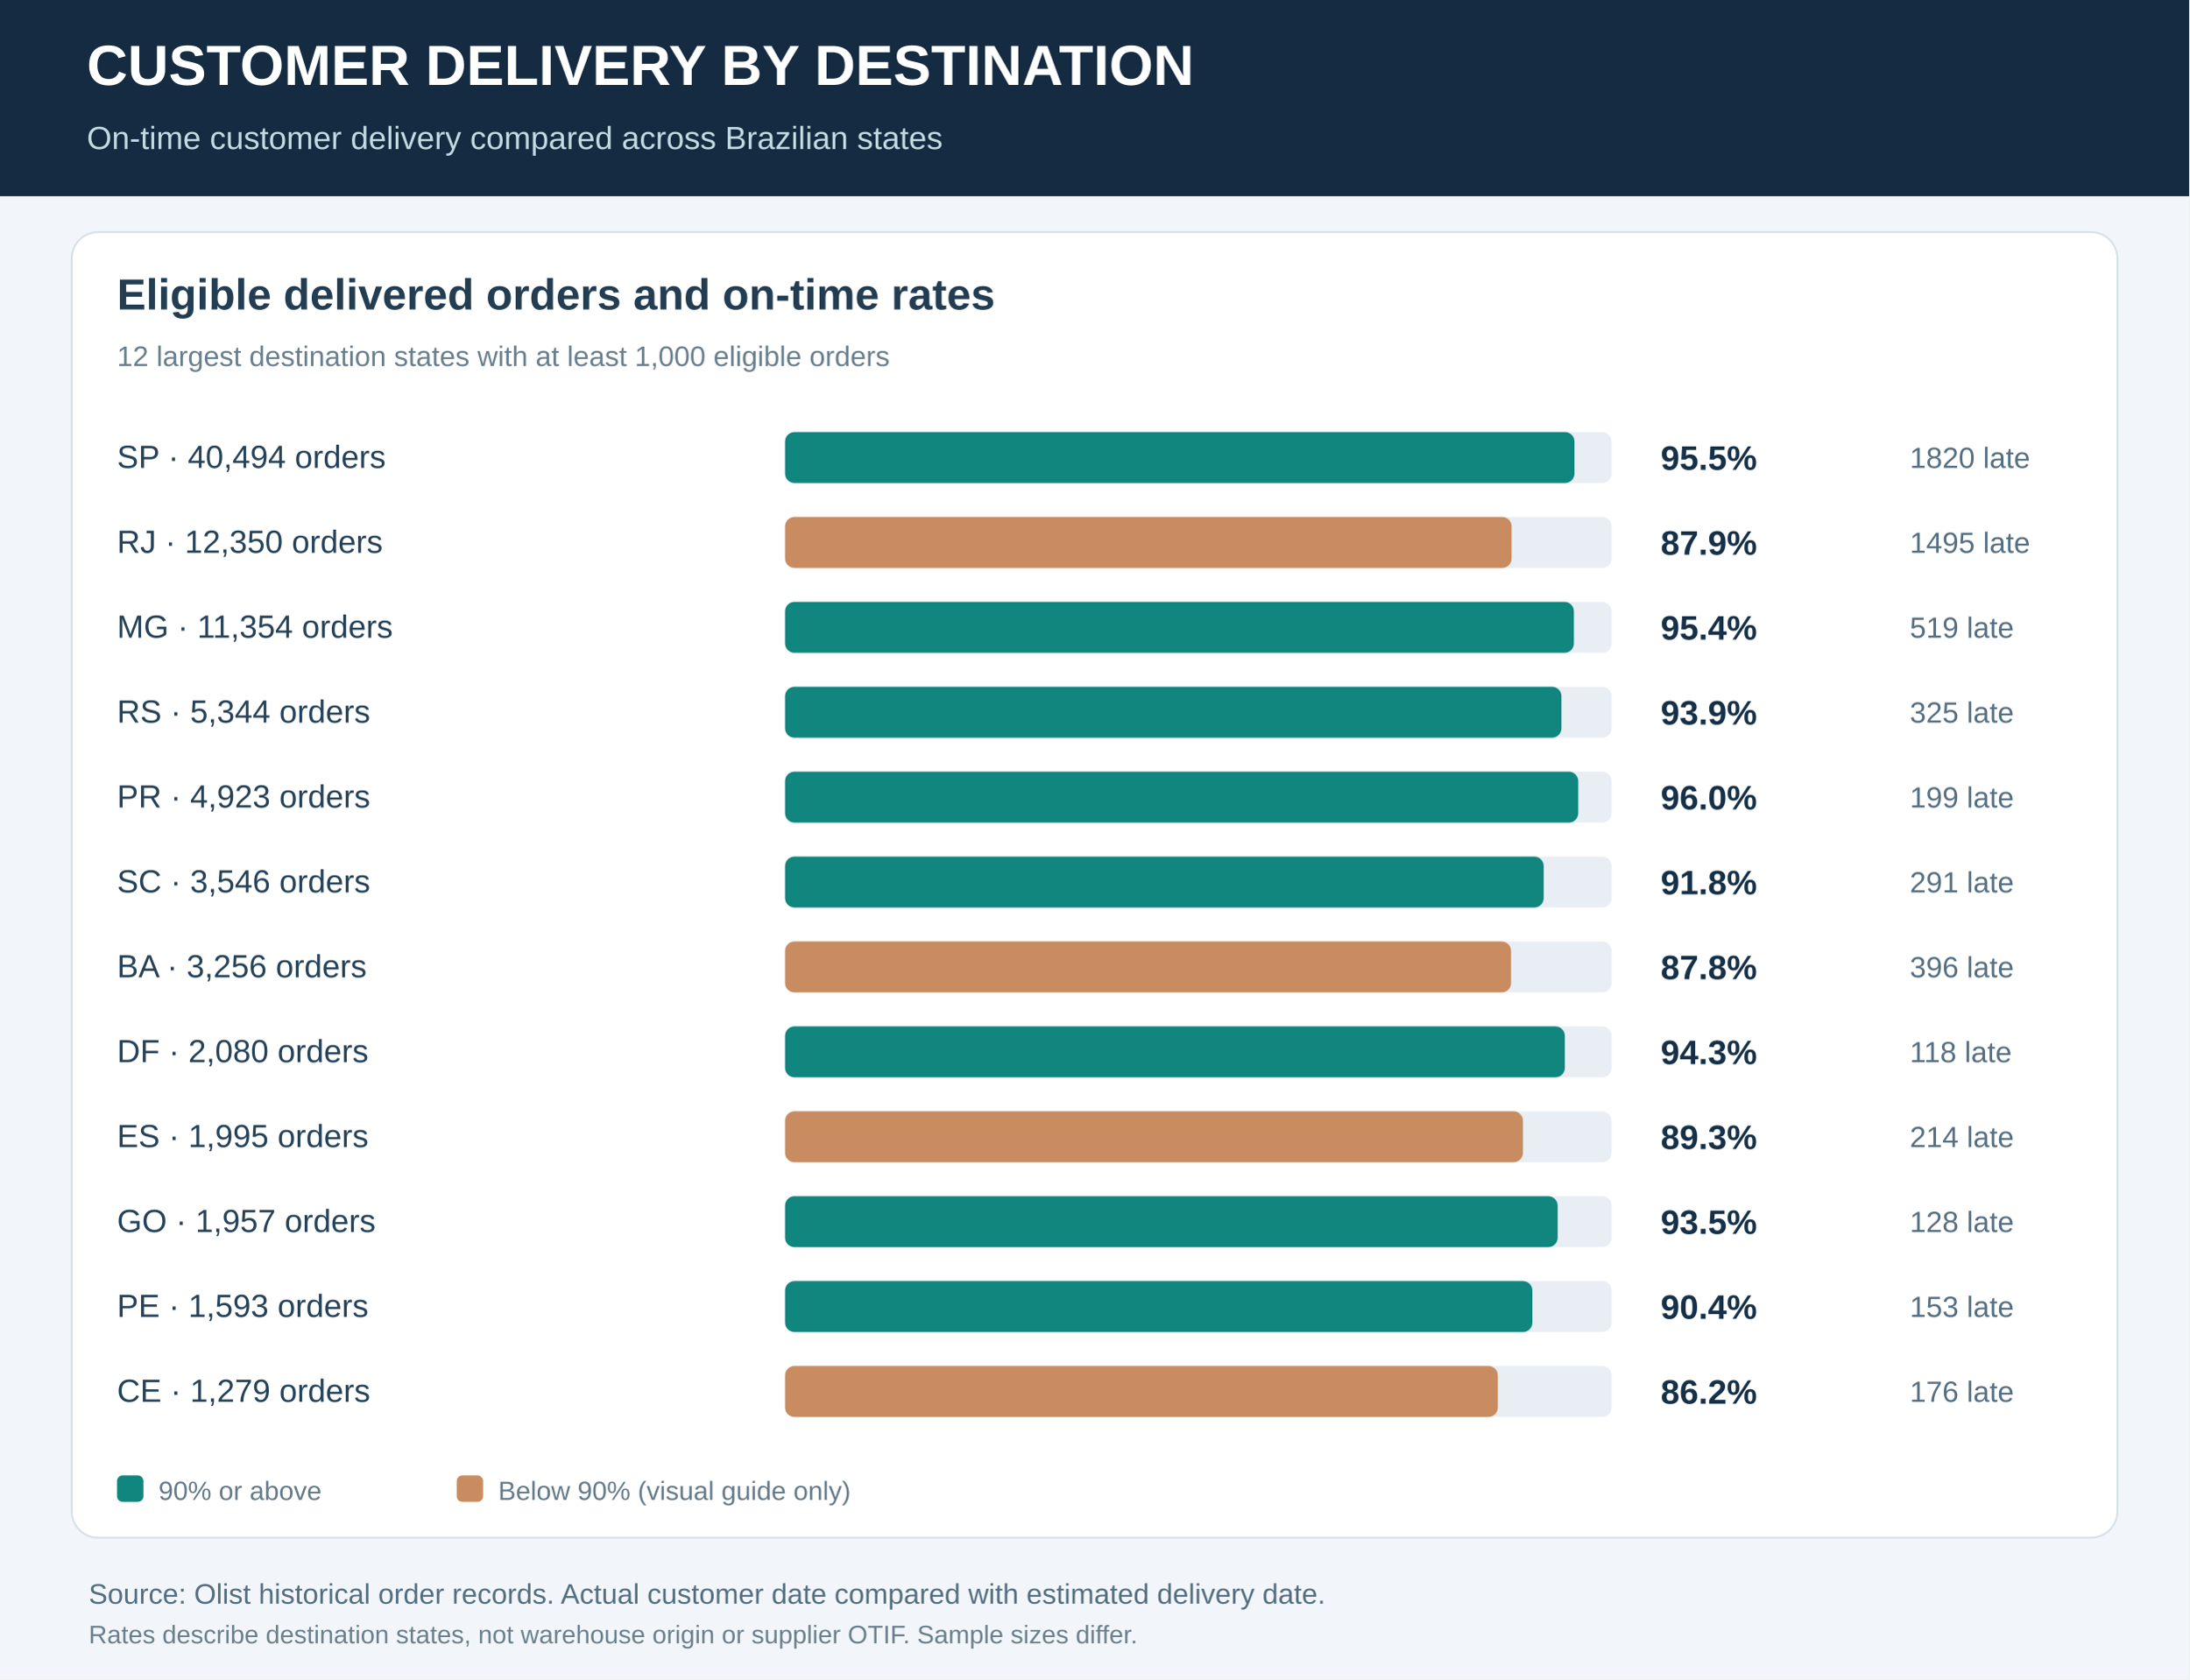
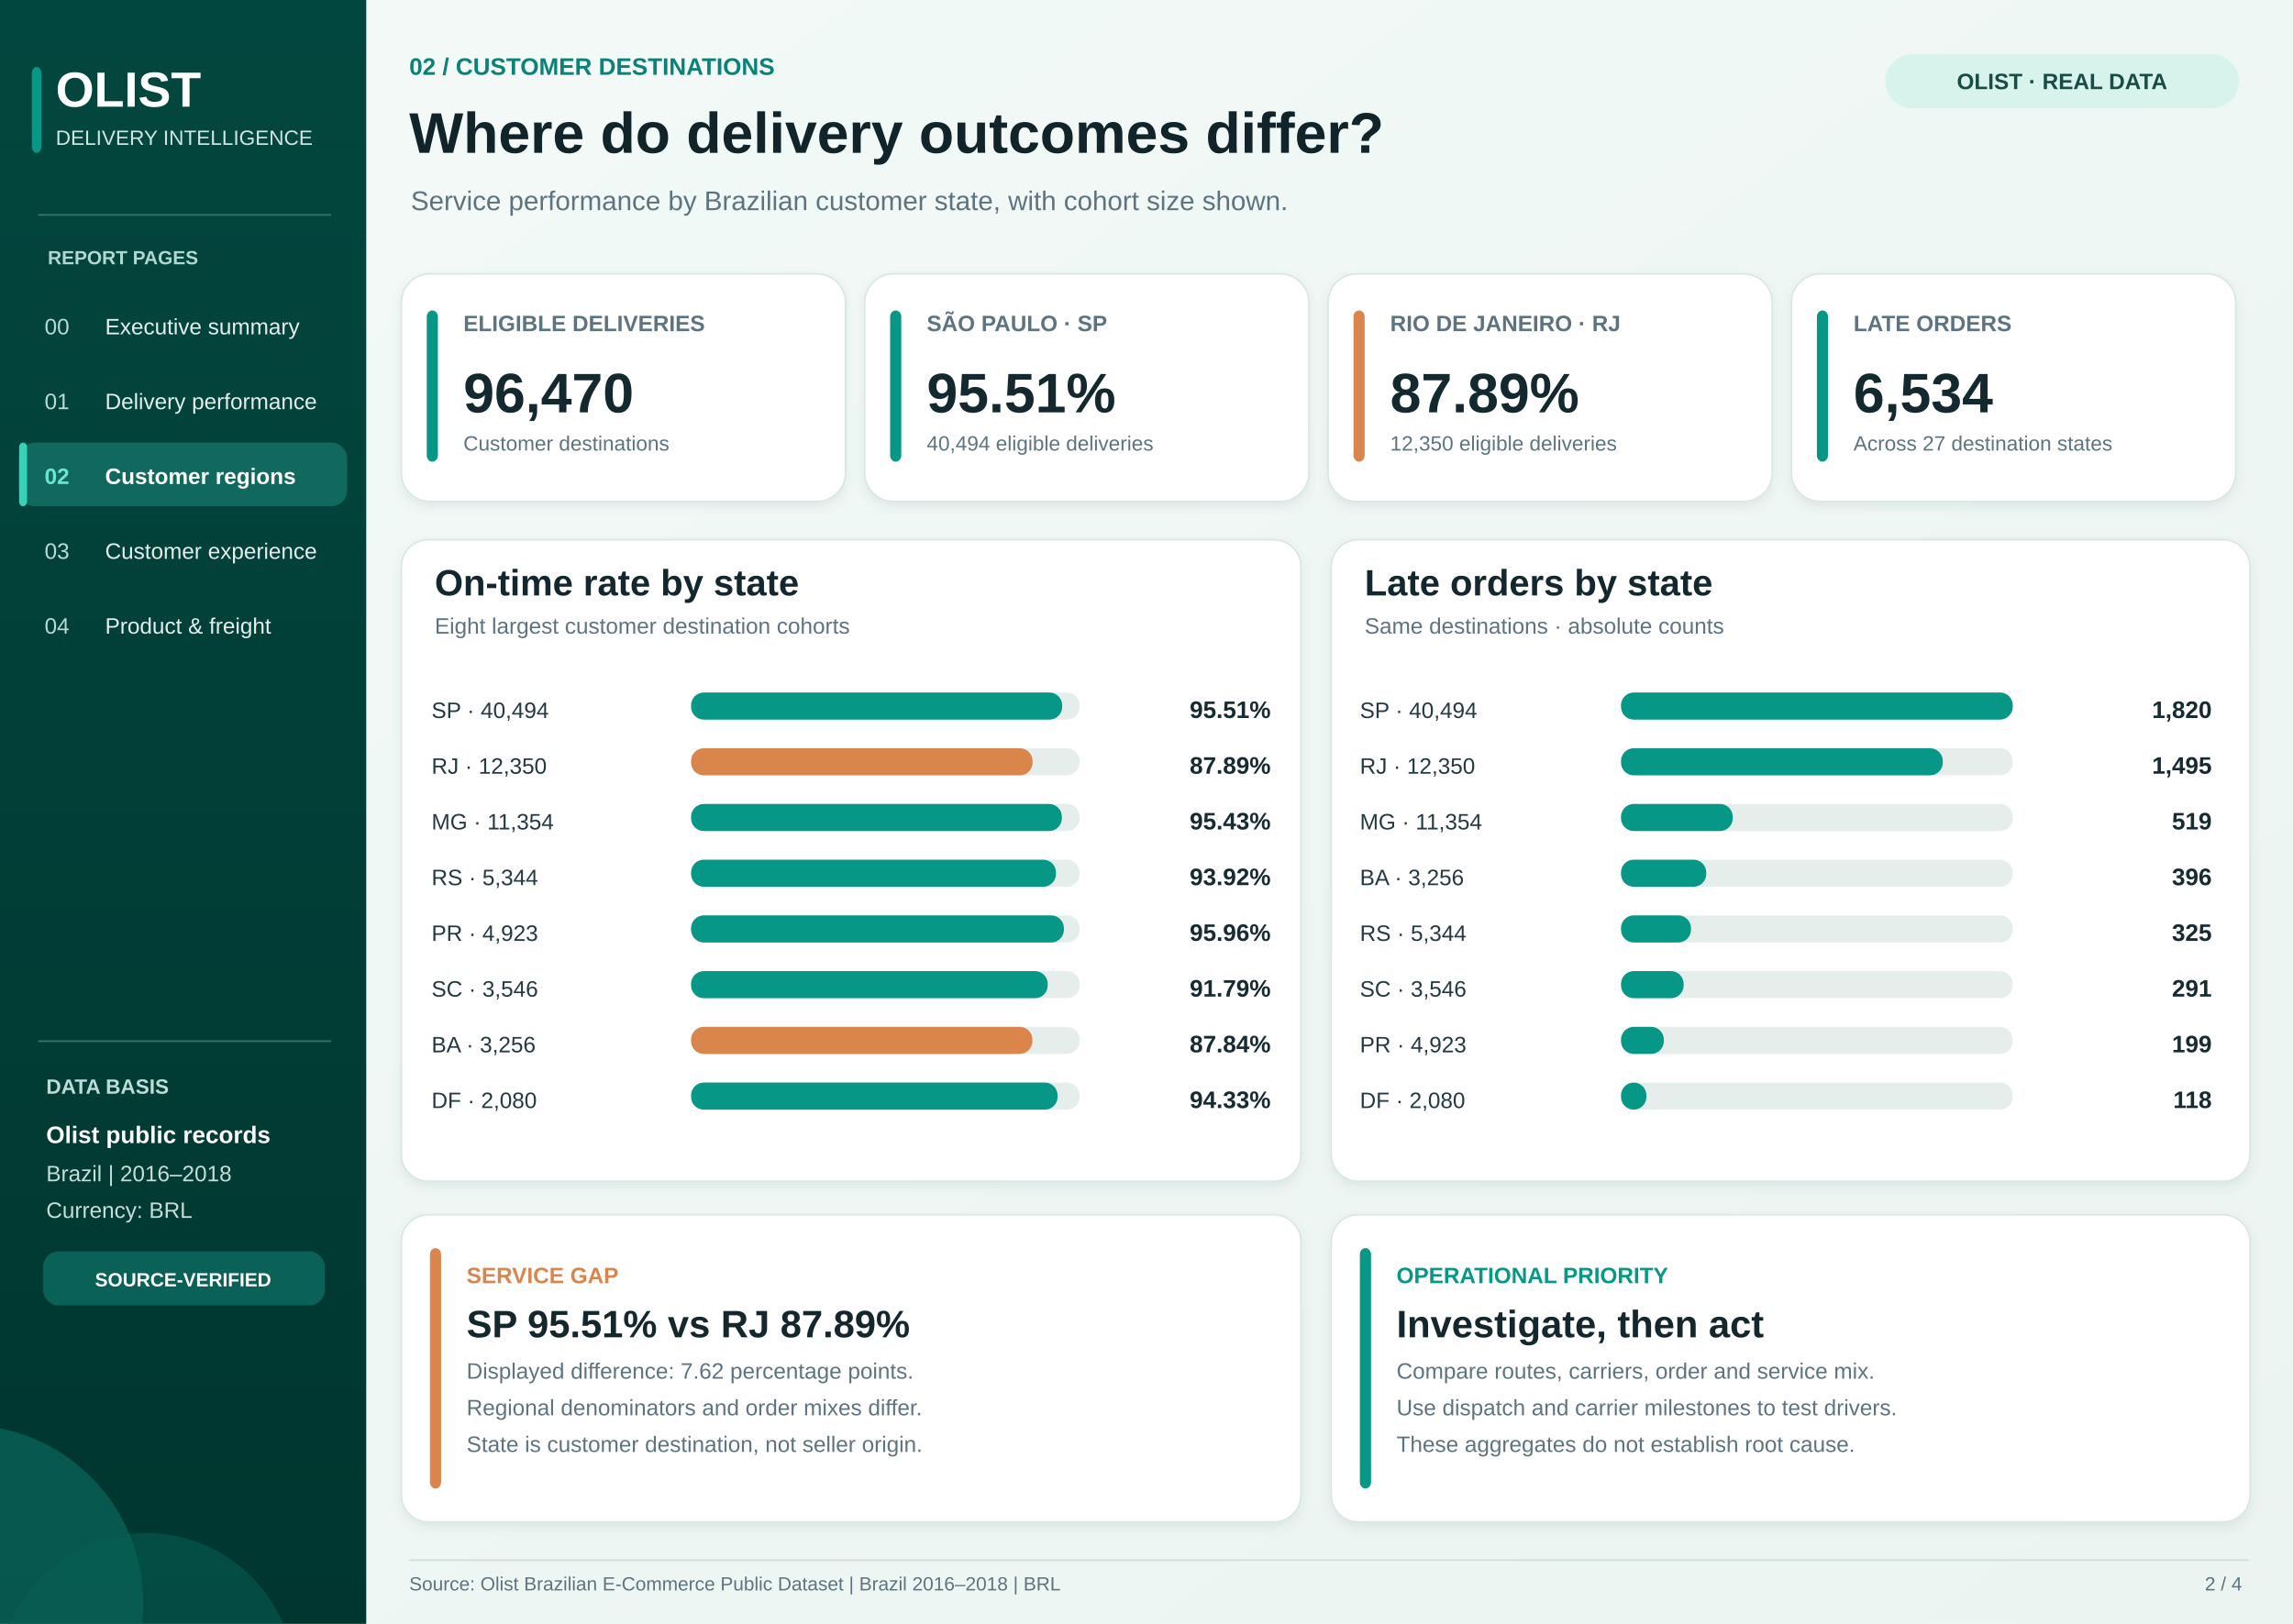
- <svg xmlns="http://www.w3.org/2000/svg" width="1160" height="890" viewBox="0 0 1160 890" role="img" aria-label="Customer delivery by destination state based on verified Olist eligible orders">
-   <rect width="1160" height="890" fill="#f2f6fa" />
-   <rect width="1160" height="104" fill="#152b42" />
+ <svg xmlns="http://www.w3.org/2000/svg" width="1440" height="1020" viewBox="0 0 1440 1020" role="img" aria-label="Where do delivery outcomes differ? — historical Olist dashboard">
+   <defs>
+     <linearGradient id="bg" x1="0" y1="0" x2="1" y2="1">
+       <stop offset="0%" stop-color="#F3FAF8" />
+       <stop offset="100%" stop-color="#EBF4F1" />
+     </linearGradient>
+     <linearGradient id="side" x1="0" y1="0" x2="0" y2="1">
+       <stop offset="0%" stop-color="#02473F" />
+       <stop offset="100%" stop-color="#00362F" />
+     </linearGradient>
+     <linearGradient id="area" x1="0" y1="0" x2="0" y2="1">
+       <stop offset="0%" stop-color="#7BD5C8" stop-opacity=".42" />
+       <stop offset="100%" stop-color="#D5F4EE" stop-opacity=".18" />
+     </linearGradient>
+     <filter id="shadow" x="-6%" y="-7%" width="114%" height="121%">
+       <feDropShadow dx="0" dy="3" stdDeviation="3" flood-color="#4B756D" flood-opacity=".11" />
+     </filter>
+   </defs>
  <g font-family="Arial,Helvetica,sans-serif">
-     <text x="46" y="45" font-size="30" font-weight="bold" fill="#fff">CUSTOMER DELIVERY BY DESTINATION</text>
-     <text x="46" y="79" font-size="17" fill="#c4dae2">On-time customer delivery compared across Brazilian states</text>
-     <rect x="38" y="123" width="1084" height="692" rx="14" fill="#fff" stroke="#d5e1e7" />
-     <text x="62" y="164" font-size="23" font-weight="bold" fill="#233d52">Eligible delivered orders and on-time rates</text>
-     <text x="62" y="194" font-size="15" fill="#687f8d">12 largest destination states with at least 1,000 eligible orders</text>
-     <text x="62" y="248" font-size="17" fill="#254258">SP  ·  40,494 orders</text>
-     <rect x="416" y="229" width="438" height="27" rx="5" fill="#e8eef4" />
-     <rect x="416" y="229" width="418.3" height="27" rx="5" fill="#10867f" />
-     <text x="880" y="249" font-size="18" font-weight="bold" fill="#163148">95.5%</text>
-     <text x="1012" y="248" font-size="15.5" fill="#556f82">1820 late</text>
-     <text x="62" y="293" font-size="17" fill="#254258">RJ  ·  12,350 orders</text>
-     <rect x="416" y="274" width="438" height="27" rx="5" fill="#e8eef4" />
-     <rect x="416" y="274" width="385.0" height="27" rx="5" fill="#c98c60" />
-     <text x="880" y="294" font-size="18" font-weight="bold" fill="#163148">87.9%</text>
-     <text x="1012" y="293" font-size="15.5" fill="#556f82">1495 late</text>
-     <text x="62" y="338" font-size="17" fill="#254258">MG  ·  11,354 orders</text>
-     <rect x="416" y="319" width="438" height="27" rx="5" fill="#e8eef4" />
-     <rect x="416" y="319" width="418.0" height="27" rx="5" fill="#10867f" />
-     <text x="880" y="339" font-size="18" font-weight="bold" fill="#163148">95.4%</text>
-     <text x="1012" y="338" font-size="15.5" fill="#556f82">519 late</text>
-     <text x="62" y="383" font-size="17" fill="#254258">RS  ·  5,344 orders</text>
-     <rect x="416" y="364" width="438" height="27" rx="5" fill="#e8eef4" />
-     <rect x="416" y="364" width="411.4" height="27" rx="5" fill="#10867f" />
-     <text x="880" y="384" font-size="18" font-weight="bold" fill="#163148">93.9%</text>
-     <text x="1012" y="383" font-size="15.5" fill="#556f82">325 late</text>
-     <text x="62" y="428" font-size="17" fill="#254258">PR  ·  4,923 orders</text>
-     <rect x="416" y="409" width="438" height="27" rx="5" fill="#e8eef4" />
-     <rect x="416" y="409" width="420.3" height="27" rx="5" fill="#10867f" />
-     <text x="880" y="429" font-size="18" font-weight="bold" fill="#163148">96.0%</text>
-     <text x="1012" y="428" font-size="15.5" fill="#556f82">199 late</text>
-     <text x="62" y="473" font-size="17" fill="#254258">SC  ·  3,546 orders</text>
-     <rect x="416" y="454" width="438" height="27" rx="5" fill="#e8eef4" />
-     <rect x="416" y="454" width="402.0" height="27" rx="5" fill="#10867f" />
-     <text x="880" y="474" font-size="18" font-weight="bold" fill="#163148">91.8%</text>
-     <text x="1012" y="473" font-size="15.5" fill="#556f82">291 late</text>
-     <text x="62" y="518" font-size="17" fill="#254258">BA  ·  3,256 orders</text>
-     <rect x="416" y="499" width="438" height="27" rx="5" fill="#e8eef4" />
-     <rect x="416" y="499" width="384.7" height="27" rx="5" fill="#c98c60" />
-     <text x="880" y="519" font-size="18" font-weight="bold" fill="#163148">87.8%</text>
-     <text x="1012" y="518" font-size="15.5" fill="#556f82">396 late</text>
-     <text x="62" y="563" font-size="17" fill="#254258">DF  ·  2,080 orders</text>
-     <rect x="416" y="544" width="438" height="27" rx="5" fill="#e8eef4" />
-     <rect x="416" y="544" width="413.2" height="27" rx="5" fill="#10867f" />
-     <text x="880" y="564" font-size="18" font-weight="bold" fill="#163148">94.3%</text>
-     <text x="1012" y="563" font-size="15.5" fill="#556f82">118 late</text>
-     <text x="62" y="608" font-size="17" fill="#254258">ES  ·  1,995 orders</text>
-     <rect x="416" y="589" width="438" height="27" rx="5" fill="#e8eef4" />
-     <rect x="416" y="589" width="391.0" height="27" rx="5" fill="#c98c60" />
-     <text x="880" y="609" font-size="18" font-weight="bold" fill="#163148">89.3%</text>
-     <text x="1012" y="608" font-size="15.5" fill="#556f82">214 late</text>
-     <text x="62" y="653" font-size="17" fill="#254258">GO  ·  1,957 orders</text>
-     <rect x="416" y="634" width="438" height="27" rx="5" fill="#e8eef4" />
-     <rect x="416" y="634" width="409.4" height="27" rx="5" fill="#10867f" />
-     <text x="880" y="654" font-size="18" font-weight="bold" fill="#163148">93.5%</text>
-     <text x="1012" y="653" font-size="15.5" fill="#556f82">128 late</text>
-     <text x="62" y="698" font-size="17" fill="#254258">PE  ·  1,593 orders</text>
-     <rect x="416" y="679" width="438" height="27" rx="5" fill="#e8eef4" />
-     <rect x="416" y="679" width="396.0" height="27" rx="5" fill="#10867f" />
-     <text x="880" y="699" font-size="18" font-weight="bold" fill="#163148">90.4%</text>
-     <text x="1012" y="698" font-size="15.5" fill="#556f82">153 late</text>
-     <text x="62" y="743" font-size="17" fill="#254258">CE  ·  1,279 orders</text>
-     <rect x="416" y="724" width="438" height="27" rx="5" fill="#e8eef4" />
-     <rect x="416" y="724" width="377.7" height="27" rx="5" fill="#c98c60" />
-     <text x="880" y="744" font-size="18" font-weight="bold" fill="#163148">86.2%</text>
-     <text x="1012" y="743" font-size="15.5" fill="#556f82">176 late</text>
-     <rect x="62" y="782" width="14" height="14" rx="3" fill="#10867f" />
-     <text x="84" y="795" font-size="14" fill="#647a88">90% or above</text>
-     <rect x="242" y="782" width="14" height="14" rx="3" fill="#c98c60" />
-     <text x="264" y="795" font-size="14" fill="#647a88">Below 90% (visual guide only)</text>
-     <text x="47" y="850" font-size="15" fill="#536e80">Source: Olist historical order records. Actual customer date compared with estimated delivery date.</text>
-     <text x="47" y="871" font-size="13.5" fill="#6a7f8d">Rates describe destination states, not warehouse origin or supplier OTIF. Sample sizes differ.</text>
+     <rect x="0" y="0" width="1440" height="1020" rx="0" fill="url(#bg)" />
+     <rect x="0" y="0" width="230" height="1020" rx="0" fill="url(#side)" />
+     <circle cx="-22" cy="1007" r="112" fill="#0C7267" opacity=".55" />
+     <circle cx="92" cy="1056" r="93" fill="#075E53" opacity=".55" />
+     <rect x="20" y="42" width="6" height="54" rx="4" fill="#079786" />
+     <text x="35" y="67" font-size="31" fill="#FFFFFF" font-weight="700" text-anchor="start">OLIST</text>
+     <text x="35" y="91" font-size="13" fill="#D0E5E1" font-weight="400" text-anchor="start">DELIVERY INTELLIGENCE</text>
+     <line x1="24" y1="135" x2="208" y2="135" stroke="#35796E" stroke-width="1" />
+     <text x="30" y="166" font-size="12" fill="#B0D7D0" font-weight="700" text-anchor="start">REPORT PAGES</text>
+     <text x="28" y="210" font-size="14" fill="#B8DAD4" font-weight="400" text-anchor="start">00</text>
+     <text x="66" y="210" font-size="14" fill="#E4EFED" font-weight="400" text-anchor="start">Executive summary</text>
+     <text x="28" y="257" font-size="14" fill="#B8DAD4" font-weight="400" text-anchor="start">01</text>
+     <text x="66" y="257" font-size="14" fill="#E4EFED" font-weight="400" text-anchor="start">Delivery performance</text>
+     <rect x="12" y="278" width="206" height="40" rx="10" fill="#11685E" />
+     <rect x="12" y="278" width="5" height="40" rx="3" fill="#35D2B7" />
+     <text x="28" y="304" font-size="14" fill="#68E6CE" font-weight="700" text-anchor="start">02</text>
+     <text x="66" y="304" font-size="14" fill="#FFFFFF" font-weight="700" text-anchor="start">Customer regions</text>
+     <text x="28" y="351" font-size="14" fill="#B8DAD4" font-weight="400" text-anchor="start">03</text>
+     <text x="66" y="351" font-size="14" fill="#E4EFED" font-weight="400" text-anchor="start">Customer experience</text>
+     <text x="28" y="398" font-size="14" fill="#B8DAD4" font-weight="400" text-anchor="start">04</text>
+     <text x="66" y="398" font-size="14" fill="#E4EFED" font-weight="400" text-anchor="start">Product &amp; freight</text>
+     <line x1="24" y1="654" x2="208" y2="654" stroke="#36776D" stroke-width="1" />
+     <text x="29" y="687" font-size="13" fill="#BEDCD7" font-weight="700" text-anchor="start">DATA BASIS</text>
+     <text x="29" y="718" font-size="15" fill="#FFFFFF" font-weight="600" text-anchor="start">Olist public records</text>
+     <text x="29" y="742" font-size="14" fill="#C6DEDA" font-weight="400" text-anchor="start">Brazil | 2016–2018</text>
+     <text x="29" y="765" font-size="14" fill="#C6DEDA" font-weight="400" text-anchor="start">Currency: BRL</text>
+     <rect x="27" y="786" width="177" height="34" rx="10" fill="#0A6157" />
+     <text x="115" y="808" font-size="12" fill="#FFFFFF" font-weight="700" text-anchor="middle">SOURCE-VERIFIED</text>
+     <text x="257" y="47" font-size="15" fill="#0A8277" font-weight="700" text-anchor="start">02 / CUSTOMER DESTINATIONS</text>
+     <text x="257" y="96" font-size="36" fill="#10242A" font-weight="700" text-anchor="start">Where do delivery outcomes differ?</text>
+     <text x="258" y="132" font-size="17" fill="#5D7480" font-weight="400" text-anchor="start">Service performance by Brazilian customer state, with cohort size shown.</text>
+     <rect x="1184" y="34" width="222" height="34" rx="17" fill="#D8F2EC" />
+     <text x="1295" y="56" font-size="14" fill="#194C45" font-weight="700" text-anchor="middle">OLIST · REAL DATA</text>
+     <rect x="252" y="172" width="279" height="143" rx="18" fill="#FFFFFF" stroke="#D7E7E3" filter="url(#shadow)" />
+     <rect x="268" y="195" width="7" height="95" rx="4" fill="#079786" />
+     <text x="291" y="208" font-size="14" fill="#5D7480" font-weight="700" text-anchor="start">ELIGIBLE DELIVERIES</text>
+     <text x="291" y="259" font-size="35" fill="#142830" font-weight="700" text-anchor="start">96,470</text>
+     <text x="291" y="283" font-size="13" fill="#5D7480" font-weight="400" text-anchor="start">Customer destinations</text>
+     <rect x="543" y="172" width="279" height="143" rx="18" fill="#FFFFFF" stroke="#D7E7E3" filter="url(#shadow)" />
+     <rect x="559" y="195" width="7" height="95" rx="4" fill="#079786" />
+     <text x="582" y="208" font-size="14" fill="#5D7480" font-weight="700" text-anchor="start">SÃO PAULO · SP</text>
+     <text x="582" y="259" font-size="35" fill="#142830" font-weight="700" text-anchor="start">95.51%</text>
+     <text x="582" y="283" font-size="13" fill="#5D7480" font-weight="400" text-anchor="start">40,494 eligible deliveries</text>
+     <rect x="834" y="172" width="279" height="143" rx="18" fill="#FFFFFF" stroke="#D7E7E3" filter="url(#shadow)" />
+     <rect x="850" y="195" width="7" height="95" rx="4" fill="#D9854C" />
+     <text x="873" y="208" font-size="14" fill="#5D7480" font-weight="700" text-anchor="start">RIO DE JANEIRO · RJ</text>
+     <text x="873" y="259" font-size="35" fill="#142830" font-weight="700" text-anchor="start">87.89%</text>
+     <text x="873" y="283" font-size="13" fill="#5D7480" font-weight="400" text-anchor="start">12,350 eligible deliveries</text>
+     <rect x="1125" y="172" width="279" height="143" rx="18" fill="#FFFFFF" stroke="#D7E7E3" filter="url(#shadow)" />
+     <rect x="1141" y="195" width="7" height="95" rx="4" fill="#079786" />
+     <text x="1164" y="208" font-size="14" fill="#5D7480" font-weight="700" text-anchor="start">LATE ORDERS</text>
+     <text x="1164" y="259" font-size="35" fill="#142830" font-weight="700" text-anchor="start">6,534</text>
+     <text x="1164" y="283" font-size="13" fill="#5D7480" font-weight="400" text-anchor="start">Across 27 destination states</text>
+     <rect x="252" y="339" width="565" height="403" rx="17" fill="#FFFFFF" stroke="#D7E7E3" filter="url(#shadow)" />
+     <text x="273" y="374" font-size="23" fill="#13272E" font-weight="700" text-anchor="start">On-time rate by state</text>
+     <text x="273" y="398" font-size="14" fill="#5D7480" font-weight="400" text-anchor="start">Eight largest customer destination cohorts</text>
+     <rect x="836" y="339" width="577" height="403" rx="17" fill="#FFFFFF" stroke="#D7E7E3" filter="url(#shadow)" />
+     <text x="857" y="374" font-size="23" fill="#13272E" font-weight="700" text-anchor="start">Late orders by state</text>
+     <text x="857" y="398" font-size="14" fill="#5D7480" font-weight="400" text-anchor="start">Same destinations · absolute counts</text>
+     <text x="271" y="451" font-size="14" fill="#243941" font-weight="500" text-anchor="start">SP · 40,494</text>
+     <rect x="434" y="435" width="244" height="17" rx="8" fill="#E6EEEC" />
+     <rect x="434" y="435" width="233.044" height="17" rx="8" fill="#079786" />
+     <text x="798" y="451" font-size="15" fill="#162B32" font-weight="700" text-anchor="end">95.51%</text>
+     <text x="271" y="486" font-size="14" fill="#243941" font-weight="500" text-anchor="start">RJ · 12,350</text>
+     <rect x="434" y="470" width="244" height="17" rx="8" fill="#E6EEEC" />
+     <rect x="434" y="470" width="214.452" height="17" rx="8" fill="#D9854C" />
+     <text x="798" y="486" font-size="15" fill="#162B32" font-weight="700" text-anchor="end">87.89%</text>
+     <text x="271" y="521" font-size="14" fill="#243941" font-weight="500" text-anchor="start">MG · 11,354</text>
+     <rect x="434" y="505" width="244" height="17" rx="8" fill="#E6EEEC" />
+     <rect x="434" y="505" width="232.849" height="17" rx="8" fill="#079786" />
+     <text x="798" y="521" font-size="15" fill="#162B32" font-weight="700" text-anchor="end">95.43%</text>
+     <text x="271" y="556" font-size="14" fill="#243941" font-weight="500" text-anchor="start">RS · 5,344</text>
+     <rect x="434" y="540" width="244" height="17" rx="8" fill="#E6EEEC" />
+     <rect x="434" y="540" width="229.165" height="17" rx="8" fill="#079786" />
+     <text x="798" y="556" font-size="15" fill="#162B32" font-weight="700" text-anchor="end">93.92%</text>
+     <text x="271" y="591" font-size="14" fill="#243941" font-weight="500" text-anchor="start">PR · 4,923</text>
+     <rect x="434" y="575" width="244" height="17" rx="8" fill="#E6EEEC" />
+     <rect x="434" y="575" width="234.142" height="17" rx="8" fill="#079786" />
+     <text x="798" y="591" font-size="15" fill="#162B32" font-weight="700" text-anchor="end">95.96%</text>
+     <text x="271" y="626" font-size="14" fill="#243941" font-weight="500" text-anchor="start">SC · 3,546</text>
+     <rect x="434" y="610" width="244" height="17" rx="8" fill="#E6EEEC" />
+     <rect x="434" y="610" width="223.968" height="17" rx="8" fill="#079786" />
+     <text x="798" y="626" font-size="15" fill="#162B32" font-weight="700" text-anchor="end">91.79%</text>
+     <text x="271" y="661" font-size="14" fill="#243941" font-weight="500" text-anchor="start">BA · 3,256</text>
+     <rect x="434" y="645" width="244" height="17" rx="8" fill="#E6EEEC" />
+     <rect x="434" y="645" width="214.33" height="17" rx="8" fill="#D9854C" />
+     <text x="798" y="661" font-size="15" fill="#162B32" font-weight="700" text-anchor="end">87.84%</text>
+     <text x="271" y="696" font-size="14" fill="#243941" font-weight="500" text-anchor="start">DF · 2,080</text>
+     <rect x="434" y="680" width="244" height="17" rx="8" fill="#E6EEEC" />
+     <rect x="434" y="680" width="230.165" height="17" rx="8" fill="#079786" />
+     <text x="798" y="696" font-size="15" fill="#162B32" font-weight="700" text-anchor="end">94.33%</text>
+     <text x="854" y="451" font-size="14" fill="#243941" font-weight="500" text-anchor="start">SP · 40,494</text>
+     <rect x="1018" y="435" width="246" height="17" rx="8" fill="#E6EEEC" />
+     <rect x="1018" y="435" width="246" height="17" rx="8" fill="#079786" />
+     <text x="1389" y="451" font-size="15" fill="#162B32" font-weight="700" text-anchor="end">1,820</text>
+     <text x="854" y="486" font-size="14" fill="#243941" font-weight="500" text-anchor="start">RJ · 12,350</text>
+     <rect x="1018" y="470" width="246" height="17" rx="8" fill="#E6EEEC" />
+     <rect x="1018" y="470" width="202.071" height="17" rx="8" fill="#079786" />
+     <text x="1389" y="486" font-size="15" fill="#162B32" font-weight="700" text-anchor="end">1,495</text>
+     <text x="854" y="521" font-size="14" fill="#243941" font-weight="500" text-anchor="start">MG · 11,354</text>
+     <rect x="1018" y="505" width="246" height="17" rx="8" fill="#E6EEEC" />
+     <rect x="1018" y="505" width="70.151" height="17" rx="8" fill="#079786" />
+     <text x="1389" y="521" font-size="15" fill="#162B32" font-weight="700" text-anchor="end">519</text>
+     <text x="854" y="556" font-size="14" fill="#243941" font-weight="500" text-anchor="start">BA · 3,256</text>
+     <rect x="1018" y="540" width="246" height="17" rx="8" fill="#E6EEEC" />
+     <rect x="1018" y="540" width="53.525" height="17" rx="8" fill="#079786" />
+     <text x="1389" y="556" font-size="15" fill="#162B32" font-weight="700" text-anchor="end">396</text>
+     <text x="854" y="591" font-size="14" fill="#243941" font-weight="500" text-anchor="start">RS · 5,344</text>
+     <rect x="1018" y="575" width="246" height="17" rx="8" fill="#E6EEEC" />
+     <rect x="1018" y="575" width="43.929" height="17" rx="8" fill="#079786" />
+     <text x="1389" y="591" font-size="15" fill="#162B32" font-weight="700" text-anchor="end">325</text>
+     <text x="854" y="626" font-size="14" fill="#243941" font-weight="500" text-anchor="start">SC · 3,546</text>
+     <rect x="1018" y="610" width="246" height="17" rx="8" fill="#E6EEEC" />
+     <rect x="1018" y="610" width="39.333" height="17" rx="8" fill="#079786" />
+     <text x="1389" y="626" font-size="15" fill="#162B32" font-weight="700" text-anchor="end">291</text>
+     <text x="854" y="661" font-size="14" fill="#243941" font-weight="500" text-anchor="start">PR · 4,923</text>
+     <rect x="1018" y="645" width="246" height="17" rx="8" fill="#E6EEEC" />
+     <rect x="1018" y="645" width="26.898" height="17" rx="8" fill="#079786" />
+     <text x="1389" y="661" font-size="15" fill="#162B32" font-weight="700" text-anchor="end">199</text>
+     <text x="854" y="696" font-size="14" fill="#243941" font-weight="500" text-anchor="start">DF · 2,080</text>
+     <rect x="1018" y="680" width="246" height="17" rx="8" fill="#E6EEEC" />
+     <rect x="1018" y="680" width="15.949" height="17" rx="8" fill="#079786" />
+     <text x="1389" y="696" font-size="15" fill="#162B32" font-weight="700" text-anchor="end">118</text>
+     <rect x="252" y="763" width="565" height="193" rx="17" fill="#FFFFFF" stroke="#D7E7E3" filter="url(#shadow)" />
+     <rect x="270" y="784" width="7" height="151" rx="4" fill="#D9854C" />
+     <text x="293" y="806" font-size="14" fill="#D9854C" font-weight="700" text-anchor="start">SERVICE GAP</text>
+     <text x="293" y="840" font-size="24" fill="#14272D" font-weight="700" text-anchor="start">SP 95.51% vs RJ 87.89%</text>
+     <text x="293" y="866" font-size="14" fill="#5D7480" font-weight="400" text-anchor="start">Displayed difference: 7.62 percentage points.</text>
+     <text x="293" y="889" font-size="14" fill="#5D7480" font-weight="400" text-anchor="start">Regional denominators and order mixes differ.</text>
+     <text x="293" y="912" font-size="14" fill="#5D7480" font-weight="400" text-anchor="start">State is customer destination, not seller origin.</text>
+     <rect x="836" y="763" width="577" height="193" rx="17" fill="#FFFFFF" stroke="#D7E7E3" filter="url(#shadow)" />
+     <rect x="854" y="784" width="7" height="151" rx="4" fill="#079786" />
+     <text x="877" y="806" font-size="14" fill="#079786" font-weight="700" text-anchor="start">OPERATIONAL PRIORITY</text>
+     <text x="877" y="840" font-size="24" fill="#14272D" font-weight="700" text-anchor="start">Investigate, then act</text>
+     <text x="877" y="866" font-size="14" fill="#5D7480" font-weight="400" text-anchor="start">Compare routes, carriers, order and service mix.</text>
+     <text x="877" y="889" font-size="14" fill="#5D7480" font-weight="400" text-anchor="start">Use dispatch and carrier milestones to test drivers.</text>
+     <text x="877" y="912" font-size="14" fill="#5D7480" font-weight="400" text-anchor="start">These aggregates do not establish root cause.</text>
+     <line x1="257" y1="980" x2="1412" y2="980" stroke="#CBDEDA" stroke-width="1" />
+     <text x="257" y="999" font-size="12" fill="#5D7480" font-weight="400" text-anchor="start">Source: Olist Brazilian E-Commerce Public Dataset | Brazil 2016–2018 | BRL</text>
+     <text x="1408" y="999" font-size="12" fill="#5D7480" font-weight="400" text-anchor="end">2 / 4</text>
  </g>
</svg>
